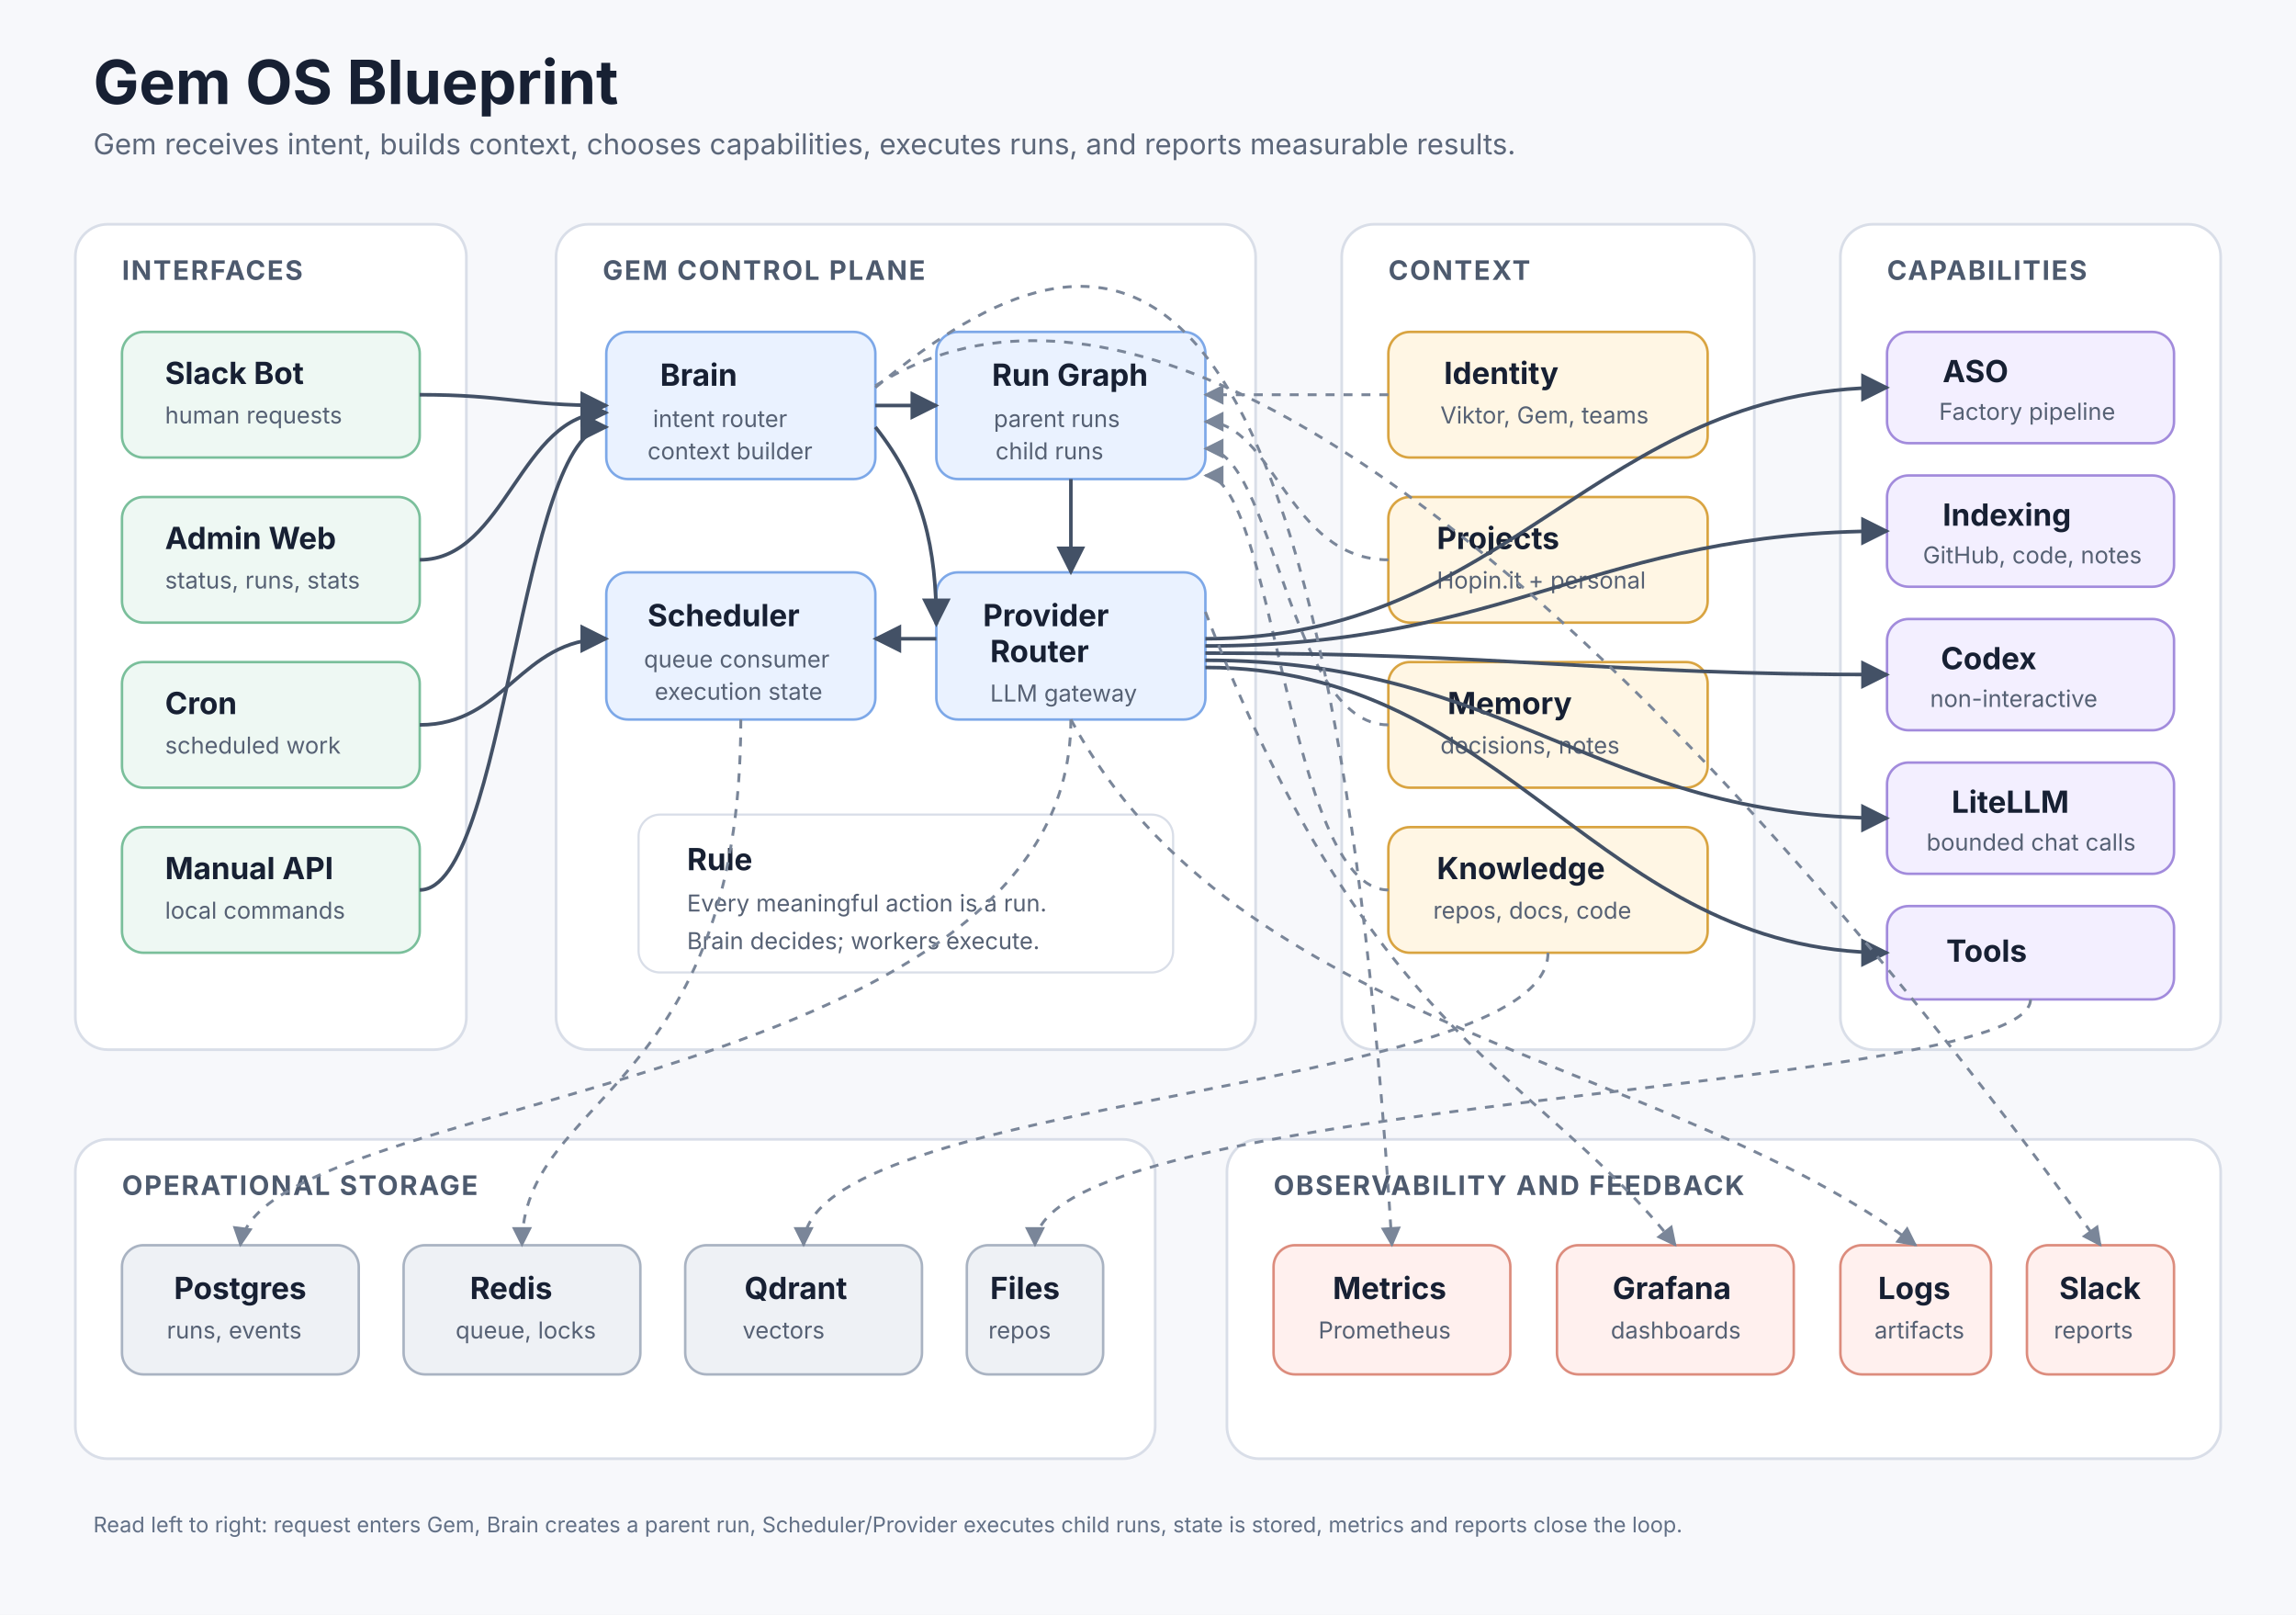
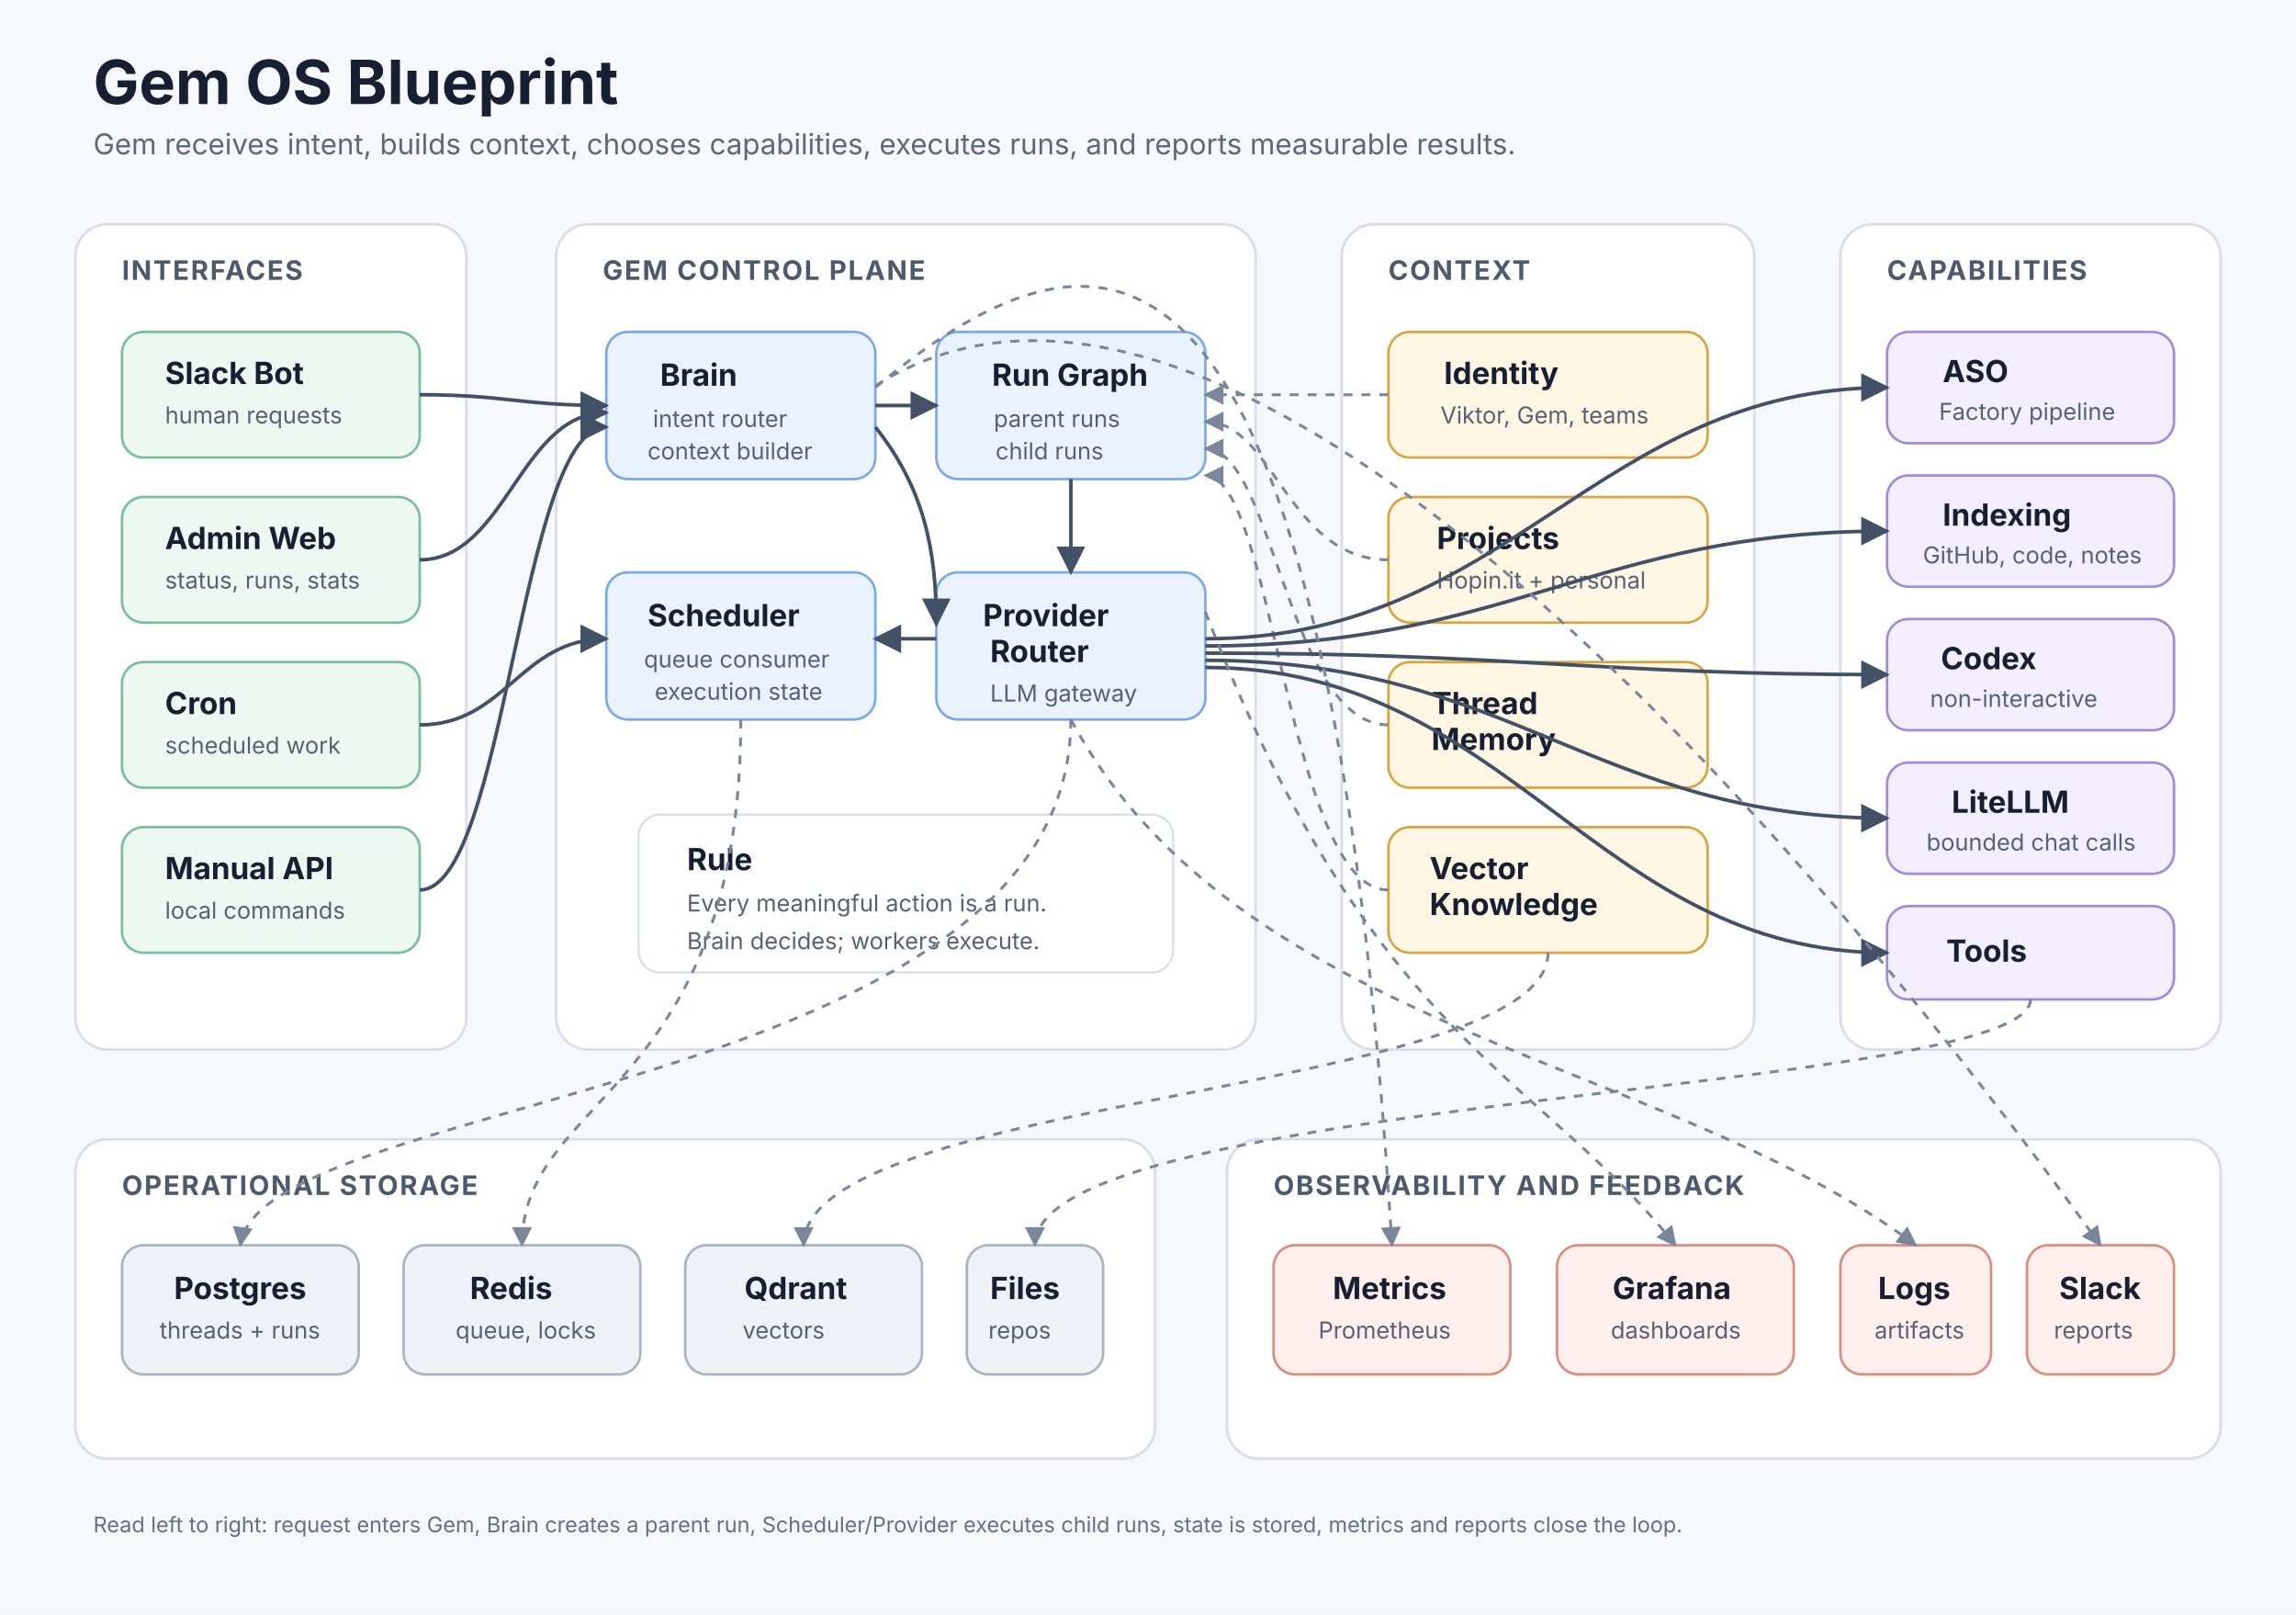
<svg xmlns="http://www.w3.org/2000/svg" width="1280" height="900" viewBox="0 0 1280 900" role="img" aria-labelledby="title desc">
  <defs>
    <marker id="arrow" viewBox="0 0 10 10" refX="9" refY="5" markerWidth="8" markerHeight="8" orient="auto-start-reverse">
      <path d="M 0 0 L 10 5 L 0 10 z" fill="#435166" />
    </marker>
    <marker id="soft-arrow" viewBox="0 0 10 10" refX="9" refY="5" markerWidth="7" markerHeight="7" orient="auto-start-reverse">
      <path d="M 0 0 L 10 5 L 0 10 z" fill="#7a8699" />
    </marker>
    <style>
      .bg { fill: #f7f8fb; }
      .title { font: 700 34px Inter, ui-sans-serif, system-ui, -apple-system, BlinkMacSystemFont, "Segoe UI", sans-serif; fill: #172033; }
      .subtitle { font: 400 16px Inter, ui-sans-serif, system-ui, -apple-system, BlinkMacSystemFont, "Segoe UI", sans-serif; fill: #5c677a; }
      .section-label { font: 700 15px Inter, ui-sans-serif, system-ui, -apple-system, BlinkMacSystemFont, "Segoe UI", sans-serif; letter-spacing: .06em; fill: #4d5a6e; }
      .node-title { font: 700 17px Inter, ui-sans-serif, system-ui, -apple-system, BlinkMacSystemFont, "Segoe UI", sans-serif; fill: #172033; }
      .node-text { font: 400 13px Inter, ui-sans-serif, system-ui, -apple-system, BlinkMacSystemFont, "Segoe UI", sans-serif; fill: #566174; }
      .small { font: 400 12px Inter, ui-sans-serif, system-ui, -apple-system, BlinkMacSystemFont, "Segoe UI", sans-serif; fill: #627086; }
      .boundary { fill: #ffffff; stroke: #d9dee8; stroke-width: 1.5; rx: 18; }
      .control { fill: #eaf2ff; stroke: #7da8e8; stroke-width: 1.4; rx: 12; }
      .interface { fill: #eef8f3; stroke: #7abf9b; stroke-width: 1.4; rx: 12; }
      .context { fill: #fff6e4; stroke: #d9a441; stroke-width: 1.4; rx: 12; }
      .capability { fill: #f3efff; stroke: #a28bdc; stroke-width: 1.4; rx: 12; }
      .storage { fill: #eef1f5; stroke: #a9b3c2; stroke-width: 1.4; rx: 12; }
      .observe { fill: #fff0ee; stroke: #dc8c7d; stroke-width: 1.4; rx: 12; }
      .line { fill: none; stroke: #435166; stroke-width: 2; marker-end: url(#arrow); }
      .soft-line { fill: none; stroke: #7a8699; stroke-width: 1.6; stroke-dasharray: 5 5; marker-end: url(#soft-arrow); }
      .note { fill: #ffffff; stroke: #d9dee8; stroke-width: 1.2; rx: 12; }
    </style>
  </defs>
  <rect class="bg" x="0" y="0" width="1280" height="900" />
  <text class="title" x="52" y="58">Gem OS Blueprint</text>
  <text class="subtitle" x="52" y="86">Gem receives intent, builds context, chooses capabilities, executes runs, and reports measurable results.</text>
  <rect class="boundary" x="42" y="125" width="218" height="460" />
  <text class="section-label" x="68" y="156">INTERFACES</text>
  <rect class="interface" x="68" y="185" width="166" height="70" />
  <text class="node-title" x="92" y="214">Slack Bot</text>
  <text class="node-text" x="92" y="236">human requests</text>
  <rect class="interface" x="68" y="277" width="166" height="70" />
  <text class="node-title" x="92" y="306">Admin Web</text>
  <text class="node-text" x="92" y="328">status, runs, stats</text>
  <rect class="interface" x="68" y="369" width="166" height="70" />
  <text class="node-title" x="92" y="398">Cron</text>
  <text class="node-text" x="92" y="420">scheduled work</text>
  <rect class="interface" x="68" y="461" width="166" height="70" />
  <text class="node-title" x="92" y="490">Manual API</text>
  <text class="node-text" x="92" y="512">local commands</text>
  <rect class="boundary" x="310" y="125" width="390" height="460" />
  <text class="section-label" x="336" y="156">GEM CONTROL PLANE</text>
  <rect class="control" x="338" y="185" width="150" height="82" />
  <text class="node-title" x="368" y="215">Brain</text>
  <text class="node-text" x="364" y="238">intent router</text>
  <text class="node-text" x="361" y="256">context builder</text>
  <rect class="control" x="522" y="185" width="150" height="82" />
  <text class="node-title" x="553" y="215">Run Graph</text>
  <text class="node-text" x="554" y="238">parent runs</text>
  <text class="node-text" x="555" y="256">child runs</text>
  <rect class="control" x="338" y="319" width="150" height="82" />
  <text class="node-title" x="361" y="349">Scheduler</text>
  <text class="node-text" x="359" y="372">queue consumer</text>
  <text class="node-text" x="365" y="390">execution state</text>
  <rect class="control" x="522" y="319" width="150" height="82" />
  <text class="node-title" x="548" y="349">Provider</text>
  <text class="node-title" x="552" y="369">Router</text>
  <text class="node-text" x="552" y="391">LLM gateway</text>
  <rect class="note" x="356" y="454" width="298" height="88" />
  <text class="node-title" x="383" y="485">Rule</text>
  <text class="node-text" x="383" y="508">Every meaningful action is a run.</text>
  <text class="node-text" x="383" y="529">Brain decides; workers execute.</text>
  <rect class="boundary" x="748" y="125" width="230" height="460" />
  <text class="section-label" x="774" y="156">CONTEXT</text>
  <rect class="context" x="774" y="185" width="178" height="70" />
  <text class="node-title" x="805" y="214">Identity</text>
  <text class="node-text" x="803" y="236">Viktor, Gem, teams</text>
  <rect class="context" x="774" y="277" width="178" height="70" />
  <text class="node-title" x="801" y="306">Projects</text>
  <text class="node-text" x="801" y="328">Hopin.it + personal</text>
  <rect class="context" x="774" y="369" width="178" height="70" />
-   <text class="node-title" x="807" y="398">Memory</text>
-   <text class="node-text" x="803" y="420">decisions, notes</text>
+   <text class="node-title" x="798" y="398">Thread</text>
+   <text class="node-title" x="798" y="418">Memory</text>
  <rect class="context" x="774" y="461" width="178" height="70" />
-   <text class="node-title" x="801" y="490">Knowledge</text>
-   <text class="node-text" x="799" y="512">repos, docs, code</text>
+   <text class="node-title" x="797" y="490">Vector</text>
+   <text class="node-title" x="797" y="510">Knowledge</text>
  <rect class="boundary" x="1026" y="125" width="212" height="460" />
  <text class="section-label" x="1052" y="156">CAPABILITIES</text>
  <rect class="capability" x="1052" y="185" width="160" height="62" />
  <text class="node-title" x="1083" y="213">ASO</text>
  <text class="node-text" x="1081" y="234">Factory pipeline</text>
  <rect class="capability" x="1052" y="265" width="160" height="62" />
  <text class="node-title" x="1083" y="293">Indexing</text>
  <text class="node-text" x="1072" y="314">GitHub, code, notes</text>
  <rect class="capability" x="1052" y="345" width="160" height="62" />
  <text class="node-title" x="1082" y="373">Codex</text>
  <text class="node-text" x="1076" y="394">non-interactive</text>
  <rect class="capability" x="1052" y="425" width="160" height="62" />
  <text class="node-title" x="1088" y="453">LiteLLM</text>
  <text class="node-text" x="1074" y="474">bounded chat calls</text>
  <rect class="capability" x="1052" y="505" width="160" height="52" />
  <text class="node-title" x="1085" y="536">Tools</text>
  <rect class="boundary" x="42" y="635" width="602" height="178" />
  <text class="section-label" x="68" y="666">OPERATIONAL STORAGE</text>
  <rect class="storage" x="68" y="694" width="132" height="72" />
  <text class="node-title" x="97" y="724">Postgres</text>
-   <text class="node-text" x="93" y="746">runs, events</text>
+   <text class="node-text" x="89" y="746">threads + runs</text>
  <rect class="storage" x="225" y="694" width="132" height="72" />
  <text class="node-title" x="262" y="724">Redis</text>
  <text class="node-text" x="254" y="746">queue, locks</text>
  <rect class="storage" x="382" y="694" width="132" height="72" />
  <text class="node-title" x="415" y="724">Qdrant</text>
  <text class="node-text" x="414" y="746">vectors</text>
  <rect class="storage" x="539" y="694" width="76" height="72" />
  <text class="node-title" x="552" y="724">Files</text>
  <text class="node-text" x="551" y="746">repos</text>
  <rect class="boundary" x="684" y="635" width="554" height="178" />
  <text class="section-label" x="710" y="666">OBSERVABILITY AND FEEDBACK</text>
  <rect class="observe" x="710" y="694" width="132" height="72" />
  <text class="node-title" x="743" y="724">Metrics</text>
  <text class="node-text" x="735" y="746">Prometheus</text>
  <rect class="observe" x="868" y="694" width="132" height="72" />
  <text class="node-title" x="899" y="724">Grafana</text>
  <text class="node-text" x="898" y="746">dashboards</text>
  <rect class="observe" x="1026" y="694" width="84" height="72" />
  <text class="node-title" x="1047" y="724">Logs</text>
  <text class="node-text" x="1045" y="746">artifacts</text>
  <rect class="observe" x="1130" y="694" width="82" height="72" />
  <text class="node-title" x="1148" y="724">Slack</text>
  <text class="node-text" x="1145" y="746">reports</text>
  <path class="line" d="M234 220 C282 220 290 226 338 226" />
  <path class="line" d="M234 312 C282 312 290 230 338 230" />
  <path class="line" d="M234 404 C282 404 290 356 338 356" />
  <path class="line" d="M234 496 C282 496 290 238 338 238" />
  <path class="line" d="M488 226 L522 226" />
  <path class="line" d="M597 267 C597 289 597 297 597 319" />
  <path class="line" d="M522 356 L488 356" />
  <path class="line" d="M488 238 C515 272 522 306 522 348" />
  <path class="soft-line" d="M774 220 C718 220 710 220 672 220" />
  <path class="soft-line" d="M774 312 C718 312 710 235 672 235" />
  <path class="soft-line" d="M774 404 C718 404 710 250 672 250" />
  <path class="soft-line" d="M774 496 C718 496 710 265 672 265" />
  <path class="line" d="M672 356 C842 356 890 216 1052 216" />
  <path class="line" d="M672 360 C842 360 890 296 1052 296" />
  <path class="line" d="M672 364 C842 364 890 376 1052 376" />
  <path class="line" d="M672 368 C842 368 890 456 1052 456" />
  <path class="line" d="M672 372 C842 372 890 531 1052 531" />
  <path class="soft-line" d="M597 401 C597 610 145 610 134 694" />
  <path class="soft-line" d="M413 401 C413 610 291 610 291 694" />
  <path class="soft-line" d="M863 531 C863 610 448 610 448 694" />
  <path class="soft-line" d="M1132 557 C1132 610 577 610 577 694" />
  <path class="soft-line" d="M488 216 C620 106 740 106 776 694" />
  <path class="soft-line" d="M672 341 C764 580 860 600 934 694" />
  <path class="soft-line" d="M597 401 C690 575 930 590 1068 694" />
  <path class="soft-line" d="M488 215 C720 68 1110 610 1171 694" />
  <text class="small" x="52" y="854">Read left to right: request enters Gem, Brain creates a parent run, Scheduler/Provider executes child runs, state is stored, metrics and reports close the loop.</text>
</svg>
